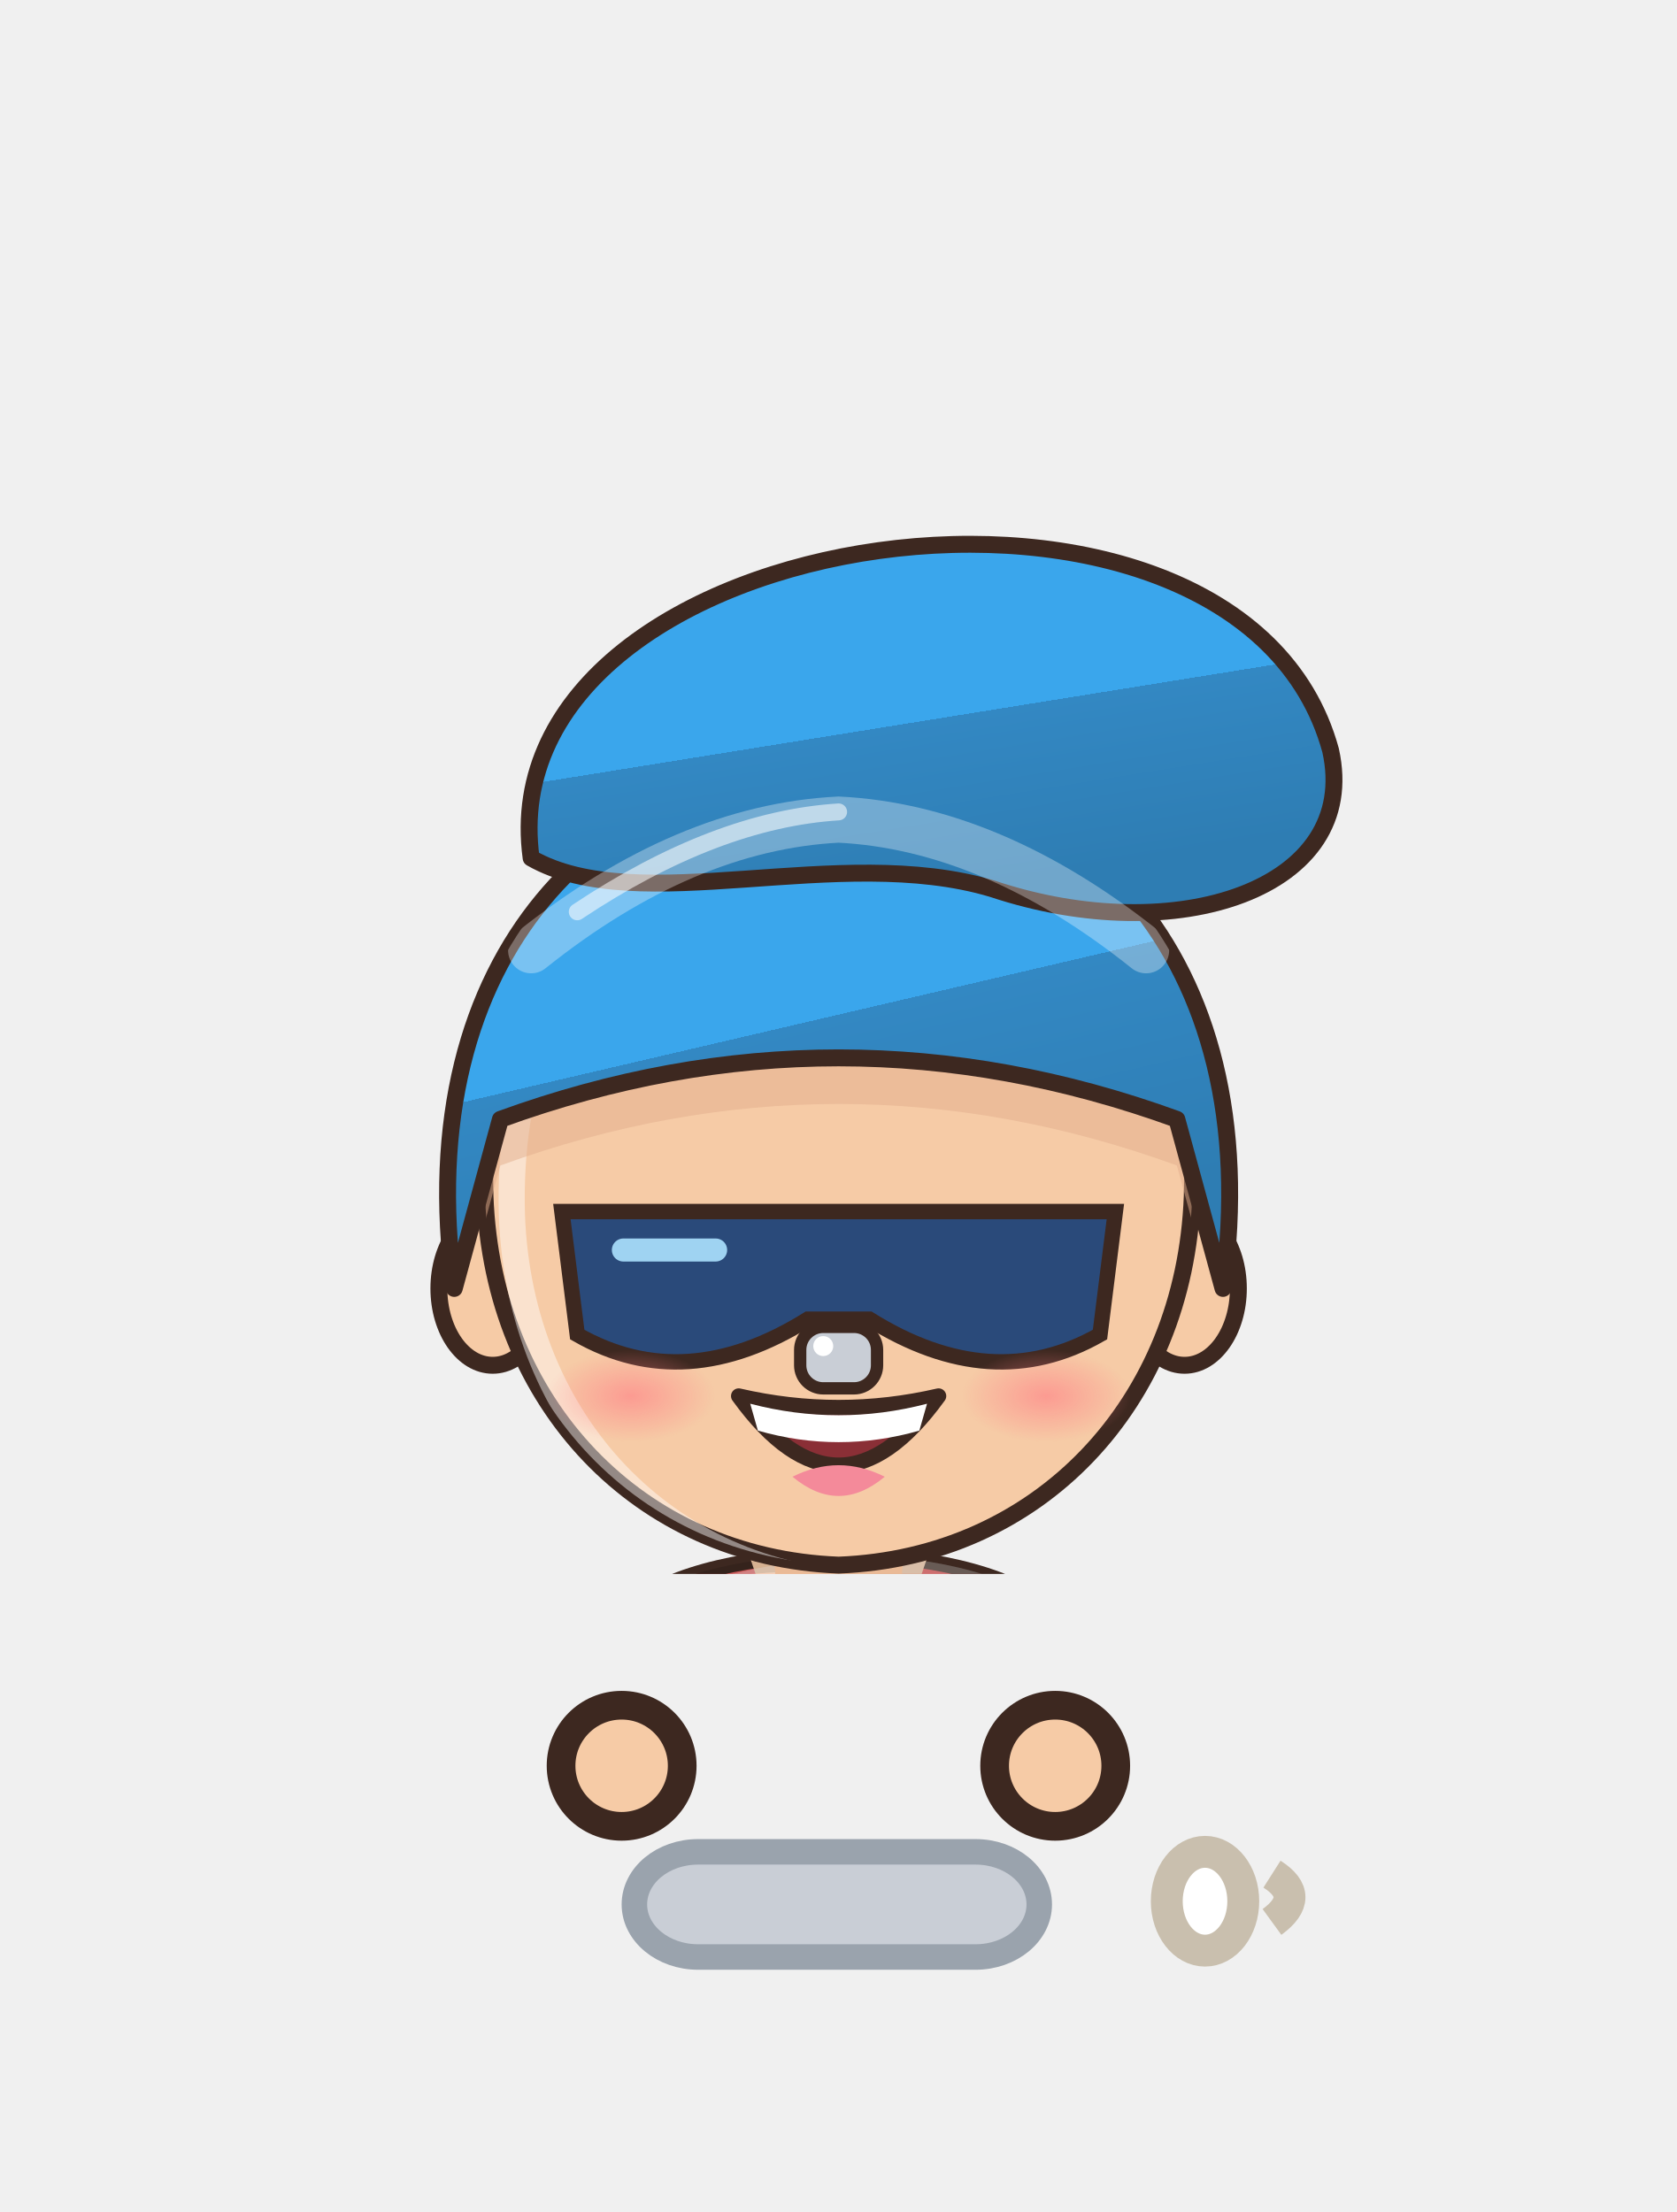
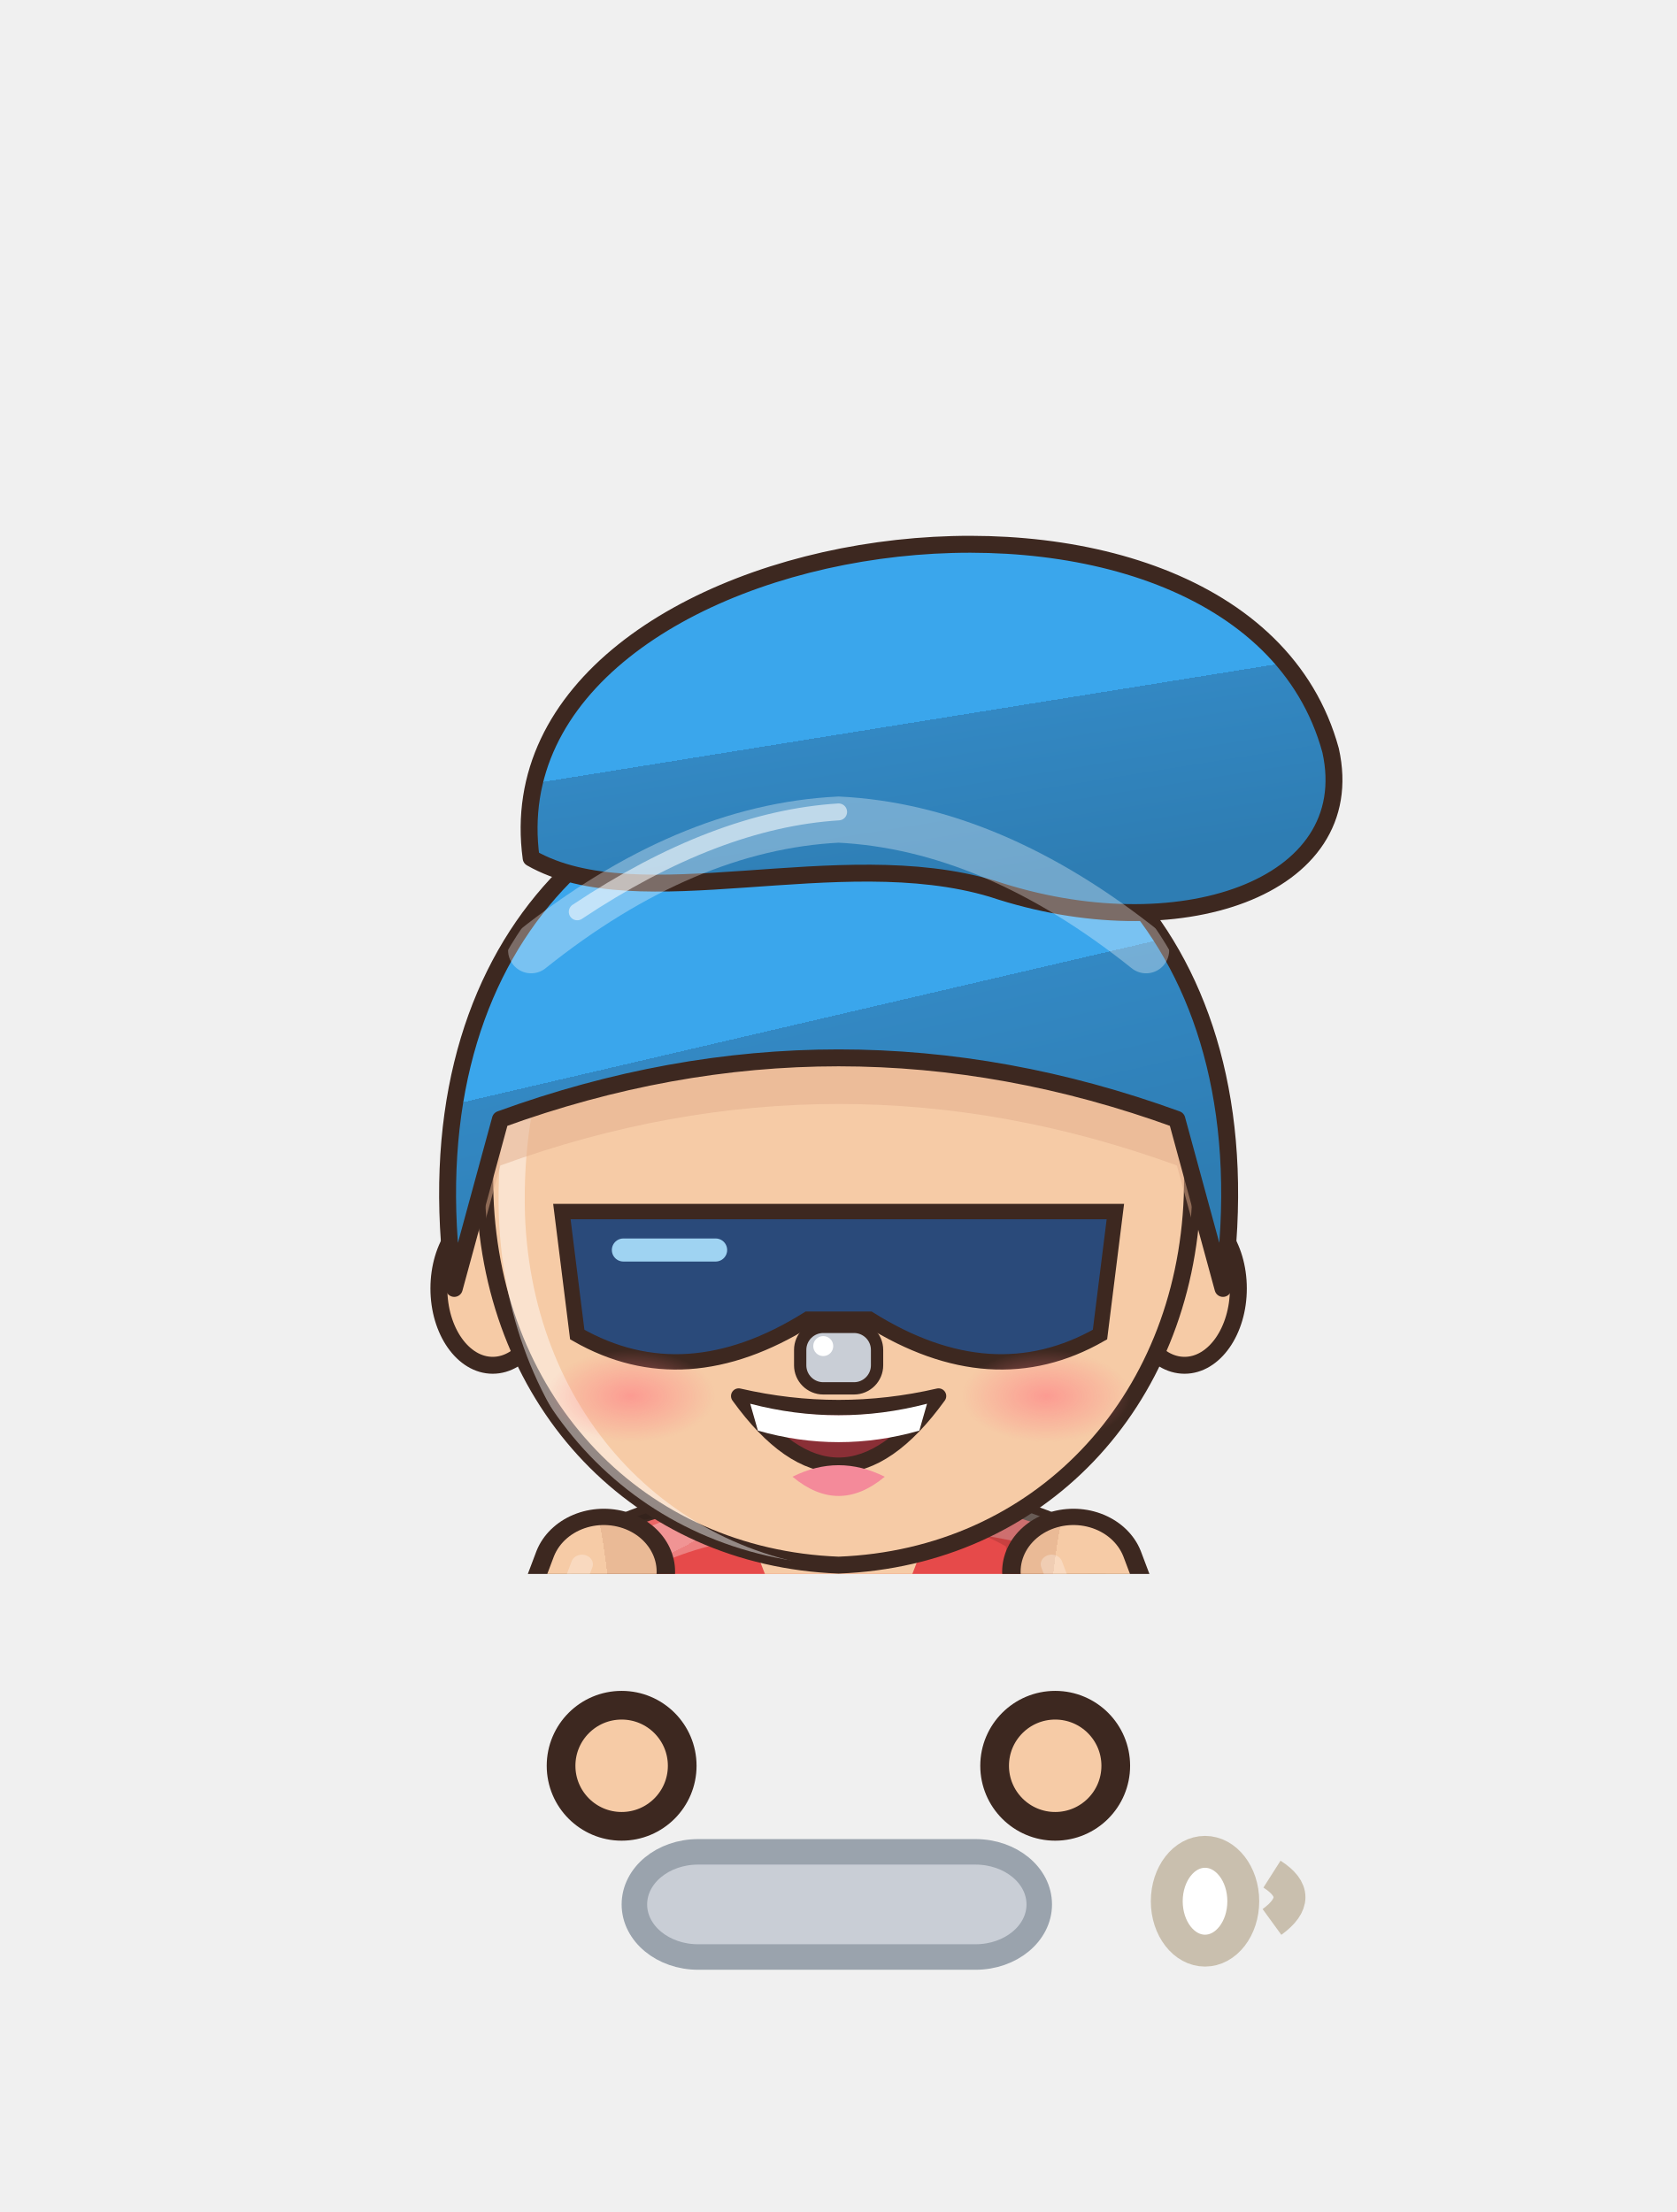
<svg xmlns="http://www.w3.org/2000/svg" viewBox="881.7 248.6 52.6 69.4" width="52.6" height="69.4">
  <svg x="881.7" y="248.6" viewBox="-120 -180 240 225.26" width="52.613" height="49.381">
    <defs>
      <linearGradient id="hair81" x1="0" y1="0" x2=".35" y2="1">
        <stop offset="0" stop-color="#59b4ef" />
        <stop offset=".16" stop-color="#59b4ef" />
        <stop offset=".16" stop-color="#3aa6ec" />
        <stop offset=".58" stop-color="#3aa6ec" />
        <stop offset=".58" stop-color="#3388c3" />
        <stop offset="1" stop-color="#2e7db3" />
      </linearGradient>
      <radialGradient id="skin81" cx=".4" cy=".32" r=".85">
        <stop offset="0" stop-color="#f6cba6" />
        <stop offset=".84" stop-color="#f6cba6" />
        <stop offset=".84" stop-color="#eaba96" />
        <stop offset="1" stop-color="#eaba96" />
      </radialGradient>
      <linearGradient id="cloth81" x1="0" y1="0" x2=".45" y2="1">
        <stop offset="0" stop-color="#ea6666" />
        <stop offset=".16" stop-color="#ea6666" />
        <stop offset=".16" stop-color="#e64a4a" />
        <stop offset=".6" stop-color="#e64a4a" />
        <stop offset=".6" stop-color="#c13f42" />
        <stop offset="1" stop-color="#b1393c" />
      </linearGradient>
      <linearGradient id="iris81" x1="0" y1="0" x2="0" y2="1">
        <stop offset="0" stop-color="#281a12" />
        <stop offset=".5" stop-color="#5a3a2a" />
        <stop offset="1" stop-color="#a49289" />
      </linearGradient>
      <linearGradient id="gold81" x1="0" y1="0" x2="1" y2="1">
        <stop offset="0" stop-color="#f6d27a" />
        <stop offset=".55" stop-color="#d9a63a" />
        <stop offset="1" stop-color="#a8761e" />
      </linearGradient>
      <linearGradient id="steel81" x1="0" y1="0" x2="1" y2="1">
        <stop offset="0" stop-color="#e4e8ee" />
        <stop offset=".5" stop-color="#9aa3ad" />
        <stop offset="1" stop-color="#5a606a" />
      </linearGradient>
      <linearGradient id="beard81" x1="0" y1="0" x2="0" y2="1">
        <stop offset="0" stop-color="#e6e6ea" />
        <stop offset="1" stop-color="#b8b8c2" />
      </linearGradient>
      <radialGradient id="hawkiris81" cx=".45" cy=".4" r=".7">
        <stop offset="0" stop-color="#ffe27a" />
        <stop offset=".6" stop-color="#e8a52a" />
        <stop offset="1" stop-color="#9a5a12" />
      </radialGradient>
      <linearGradient id="straw81" x1="0" y1="0" x2=".3" y2="1">
        <stop offset="0" stop-color="#ffe7aa" />
        <stop offset=".16" stop-color="#ffe7aa" />
        <stop offset=".16" stop-color="#ffe39a" />
        <stop offset=".58" stop-color="#ffe39a" />
        <stop offset=".58" stop-color="#e9b456" />
        <stop offset="1" stop-color="#d6a54f" />
      </linearGradient>
      <radialGradient id="blush81">
        <stop offset="0" stop-color="#ff7f86" stop-opacity=".9" />
        <stop offset="1" stop-color="#ff7f86" stop-opacity="0" />
      </radialGradient>
      <clipPath id="face81">
        <path d="M -46,-4 C -47,-38 -25,-55 0,-55 C 25,-55 47,-38 46,-4 C 45,23 26,43 0,44 C -26,43 -45,23 -46,-4 Z" />
      </clipPath>
      <clipPath id="torso81">
        <path d="M -30,50 C -34,68 -28,94 -26,124 L 26,124 C 28,94 34,68 30,50 C 18,40 -18,40 -30,50 Z" />
      </clipPath>
    </defs>
    <ellipse cx="0" cy="208" rx="42" ry="7" fill="#000000" opacity=".16" />
    <g transform="translate(0,44.0) scale(1.100) translate(0,-44)" />
-     <g transform="translate(0,205) scale(1,1) translate(0,-205)">
+     <g transform="translate(0,205) scale(1.2,1.06) translate(0,-205)">
      <path d="M -23.5,118 Q -24.5,160.0 -20.5,202 L -5.5,202 Q -1.5,160.0 -2.5,118 Z" fill="#3b4258" stroke="#3d2820" stroke-width="2.2" stroke-linejoin="round" />
      <path d="M -9,124 Q -8,160 -10,196" stroke="#000000" stroke-width="4.5" fill="none" opacity=".14" stroke-linecap="round" />
      <path d="M -18,126 Q -19,150 -18,170" stroke="#ffffff" stroke-width="2" fill="none" opacity=".22" stroke-linecap="round" />
      <ellipse cx="-13" cy="205" rx="14" ry="7" fill="#3a2a24" stroke="#3d2820" stroke-width="2.2" stroke-linejoin="round" />
      <ellipse cx="-17" cy="202.5" rx="5" ry="2" fill="#ffffff" opacity=".35" />
      <path d="M 2.5,118 Q 1.5,160.0 5.5,202 L 20.5,202 Q 24.5,160.0 23.5,118 Z" fill="#3b4258" stroke="#3d2820" stroke-width="2.2" stroke-linejoin="round" />
      <path d="M 17,124 Q 18,160 16,196" stroke="#000000" stroke-width="4.5" fill="none" opacity=".14" stroke-linecap="round" />
      <path d="M 8,126 Q 7,150 8,170" stroke="#ffffff" stroke-width="2" fill="none" opacity=".22" stroke-linecap="round" />
      <ellipse cx="13" cy="205" rx="14" ry="7" fill="#3a2a24" stroke="#3d2820" stroke-width="2.2" stroke-linejoin="round" />
      <ellipse cx="9" cy="202.5" rx="5" ry="2" fill="#ffffff" opacity=".35" />
      <path d="M -30,50 C -34,68 -28,94 -26,124 L 26,124 C 28,94 34,68 30,50 C 18,40 -18,40 -30,50 Z" fill="url(#cloth81)" stroke="#3d2820" stroke-width="2.2" stroke-linejoin="round" />
      <path d="M -13,42 L 13,42 L 0,80 Z" fill="url(#skin81)" />
      <circle cx="-18" cy="60" r="4.5" fill="#ffd34d" />
      <circle cx="17" cy="70" r="4.5" fill="#ffd34d" />
      <circle cx="-15" cy="96" r="4.5" fill="#ffd34d" />
      <circle cx="18" cy="104" r="4.5" fill="#ffd34d" />
      <circle cx="-2" cy="114" r="4.5" fill="#ffd34d" />
      <g clip-path="url(#torso81)">
        <path d="M -30,50 C -34,68 -28,94 -26,124 L 26,124 C 28,94 34,68 30,50 C 18,40 -18,40 -30,50 Z" transform="translate(4,3)" fill="none" stroke="#ffffff" stroke-width="5" opacity=".3" />
        <path d="M -30,50 C -34,68 -28,94 -26,124 L 26,124 C 28,94 34,68 30,50 C 18,40 -18,40 -30,50 Z" transform="translate(-6,-2)" fill="none" stroke="#000000" stroke-width="9" opacity=".13" />
      </g>
      <path d="M -28,54 L -38,84 L -31,102" stroke="#3d2820" stroke-width="17" fill="none" stroke-linecap="round" stroke-linejoin="round" />
      <path d="M -28,54 L -38,84 L -31,102" stroke="url(#skin81)" stroke-width="12.6" fill="none" stroke-linecap="round" stroke-linejoin="round" />
      <path d="M -28,54 L -38,84 L -31,102" transform="translate(-2.6,-1)" stroke="#ffffff" stroke-width="2.6" fill="none" stroke-linecap="round" stroke-linejoin="round" opacity=".28" />
      <path d="M -34.5,88.0 l 1.5,3.4 l 3.7,.4 l -2.8,2.5 l .8,3.6 l -3.2,-1.9 l -3.2,1.9 l .8,-3.6 l -2.8,-2.5 l 3.7,-.4 Z" fill="#3a86e0" />
      <path d="M 28,54 L 38,84 L 31,102" stroke="#3d2820" stroke-width="17" fill="none" stroke-linecap="round" stroke-linejoin="round" />
      <path d="M 28,54 L 38,84 L 31,102" stroke="url(#skin81)" stroke-width="12.6" fill="none" stroke-linecap="round" stroke-linejoin="round" />
      <path d="M 28,54 L 38,84 L 31,102" transform="translate(-2.6,-1)" stroke="#ffffff" stroke-width="2.6" fill="none" stroke-linecap="round" stroke-linejoin="round" opacity=".28" />
      <path d="M 34.5,88.0 l 1.5,3.4 l 3.7,.4 l -2.8,2.5 l .8,3.6 l -3.2,-1.9 l -3.2,1.9 l .8,-3.6 l -2.8,-2.5 l 3.7,-.4 Z" fill="#3a86e0" />
      <circle cx="-31" cy="102" r="8.5" fill="url(#skin81)" stroke="#3d2820" stroke-width="2.2" />
      <circle cx="31" cy="102" r="8.5" fill="url(#skin81)" stroke="#3d2820" stroke-width="2.2" />
      <path d="M -44,64 L -32,62 L -31,72 L -43,74 Z" fill="#5cb87a" stroke="#3d2820" stroke-width="1.4" />
      <path d="M -10,34 L 10,34 L 9,46 Q 0,50 -9,46 Z" fill="#eaba96" />
    </g>
    <g transform="translate(0,44.0) scale(1.100) translate(0,-44)">
      <ellipse cx="-45" cy="8" rx="7" ry="10" fill="url(#skin81)" stroke="#3d2820" stroke-width="2.2" stroke-linejoin="round" />
      <ellipse cx="45" cy="8" rx="7" ry="10" fill="url(#skin81)" stroke="#3d2820" stroke-width="2.2" stroke-linejoin="round" />
      <path d="M -46,-4 C -47,-38 -25,-55 0,-55 C 25,-55 47,-38 46,-4 C 45,23 26,43 0,44 C -26,43 -45,23 -46,-4 Z" fill="url(#skin81)" stroke="#3d2820" stroke-width="2.2" stroke-linejoin="round" />
      <g clip-path="url(#face81)">
        <path d="M -46,-4 C -47,-38 -25,-55 0,-55 C 25,-55 47,-38 46,-4 C 45,23 26,43 0,44 C -26,43 -45,23 -46,-4 Z" transform="translate(3.5,2.5)" fill="none" stroke="#ffffff" stroke-width="3.4" opacity=".45" />
      </g>
      <g clip-path="url(#face81)">
        <path d="M -50,8 C -56,-36 -30,-60 0,-60 C 30,-60 56,-36 50,8 L 44,-14 Q 0,-30 -44,-14 Z" transform="translate(0,6)" fill="#e1ad8c" opacity=".5" />
      </g>
      <path d="M -36,-2 L 36,-2 L 34,14 Q 20,22 4,12 L -4,12 Q -20,22 -34,14 Z" fill="#2a4a7a" stroke="#3d2820" stroke-width="2" />
      <path d="M -28,3 L -16,3" stroke="#9fd3f2" stroke-width="3" stroke-linecap="round" />
      <path d="M -13,22 Q 0,40 13,22 Q 0,25 -13,22 Z" fill="#8a2f36" stroke="#3d2820" stroke-width="2" stroke-linejoin="round" />
      <path d="M -11.5,23 Q 0,26 11.5,23 L 10.5,26.5 Q 0,29.5 -10.5,26.5 Z" fill="#ffffff" />
      <path d="M -6,32.5 Q 0,37.5 6,32.5 Q 0,29.5 -6,32.5 Z" fill="#f48a9a" />
      <ellipse cx="-27" cy="22" rx="11" ry="6" fill="url(#blush81)" opacity="0.70" />
      <ellipse cx="27" cy="22" rx="11" ry="6" fill="url(#blush81)" opacity="0.70" />
      <path d="M -1,17 Q 1,19 2,17" stroke="#a28169" stroke-width="1.8" fill="none" stroke-linecap="round" />
      <rect x="-5" y="13" width="10" height="8" rx="3" fill="#c9ced6" stroke="#3d2820" stroke-width="1.6" />
      <circle cx="-2" cy="15.5" r="1.3" fill="#ffffff" />
      <path d="M -50,8 C -56,-36 -30,-60 0,-60 C 30,-60 56,-36 50,8 L 44,-14 Q 0,-30 -44,-14 Z" fill="url(#hair81)" stroke="#3d2820" stroke-width="2.2" stroke-linejoin="round" />
      <path d="M -40,-48 C -46,-92 52,-106 64,-62 C 68,-44 44,-36 20,-44 C 0,-50 -26,-40 -40,-48 Z" fill="url(#hair81)" stroke="#3d2820" stroke-width="2.2" stroke-linejoin="round" />
      <defs>
        <clipPath id="hf81">
          <path d="M -50,8 C -56,-36 -30,-60 0,-60 C 30,-60 56,-36 50,8 L 44,-14 Q 0,-30 -44,-14 Z" />
        </clipPath>
      </defs>
      <g clip-path="url(#hf81)">
        <path d="M -40,-36 Q -20,-52 0,-53 Q 20,-52 40,-36" stroke="#ffffff" stroke-width="6" fill="none" stroke-linecap="round" opacity=".32" />
        <path d="M -34,-41 Q -16,-53 0,-54" stroke="#ffffff" stroke-width="2.2" fill="none" stroke-linecap="round" opacity=".55" />
      </g>
    </g>
-     <g transform="translate(0,205) scale(1,1) translate(0,-205)" />
+     <g transform="translate(0,205) scale(1.2,1.06) translate(0,-205)" />
  </svg>
  <circle cx="901.2" cy="304.0" r="1.9" fill="#f6cba6" stroke="#3d2820" stroke-width="0.9" />
  <circle cx="914.8" cy="304.0" r="1.9" fill="#f6cba6" stroke="#3d2820" stroke-width="0.9" />
  <rect x="901.6" y="306.7" width="12.7" height="3.3" rx="2" fill="#c9ced6" stroke="#9aa3ad" stroke-width=".8" />
  <rect x="918.3" y="306.7" width="2.4" height="3.1" rx="2" fill="#ffffff" stroke="#c9bfae" />
  <path d="M 921.6,307.4 q 1.1,0.7 0,1.5" stroke="#c9bfae" fill="none" />
</svg>
